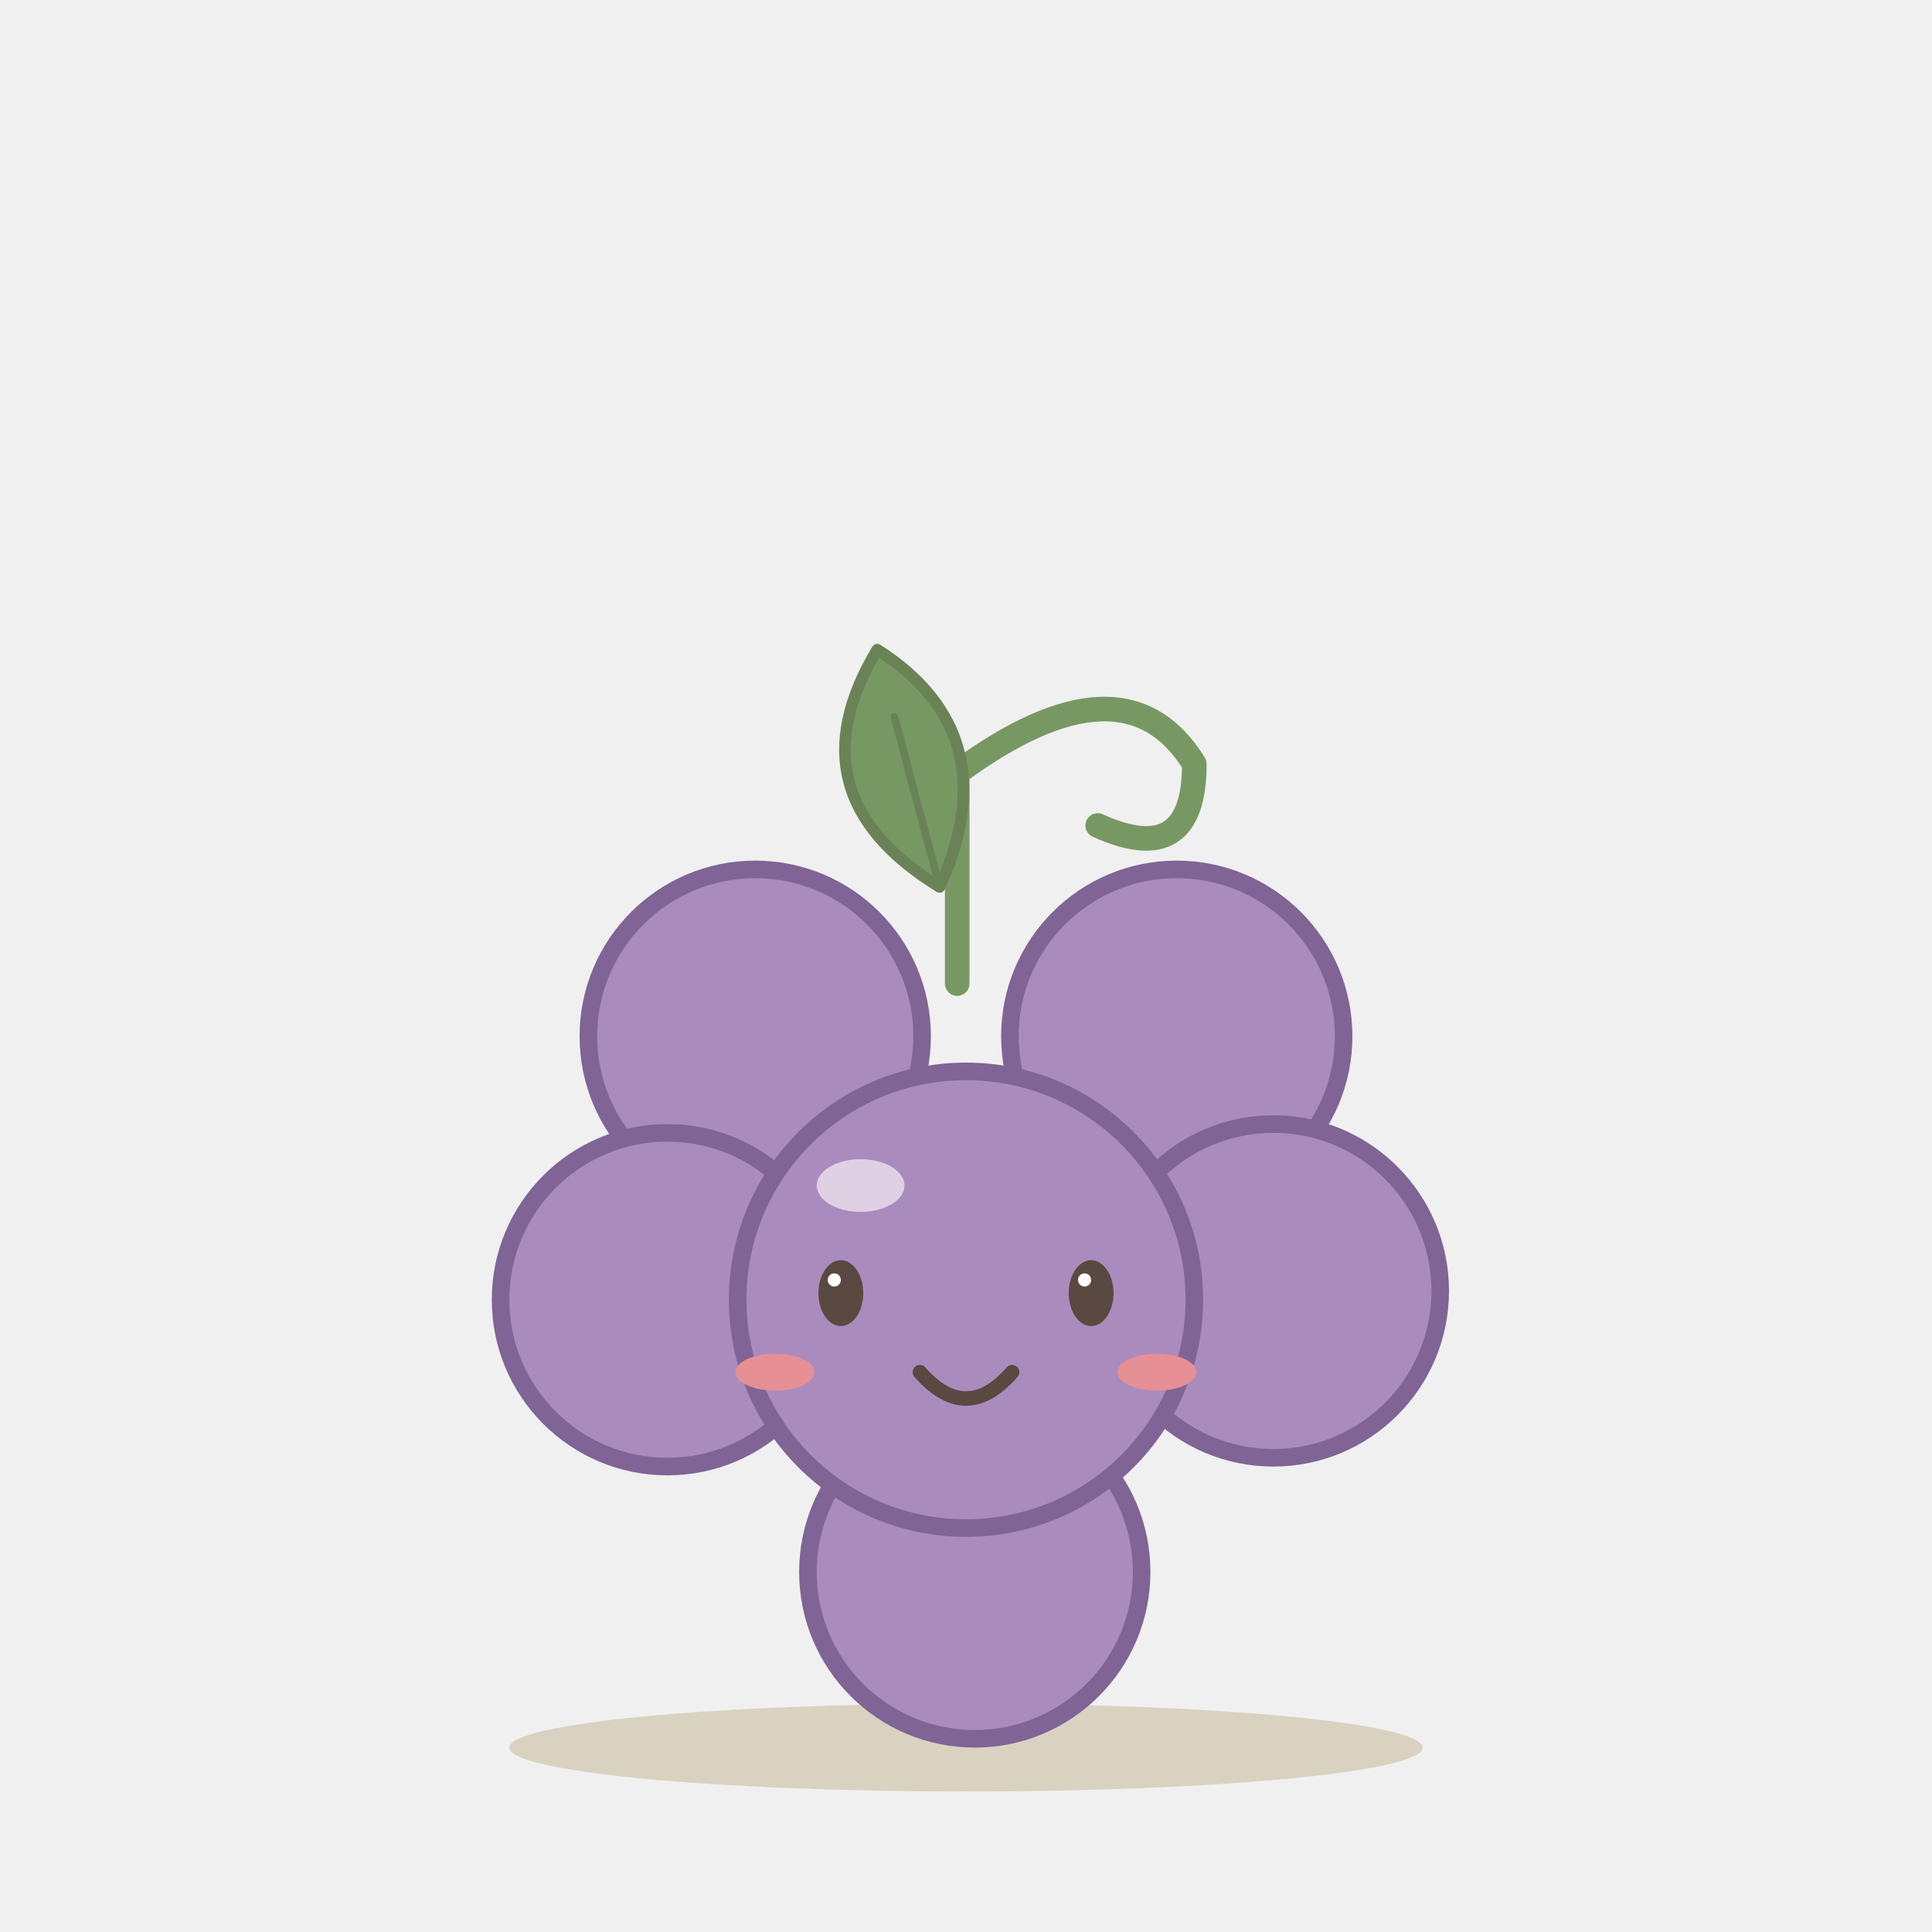
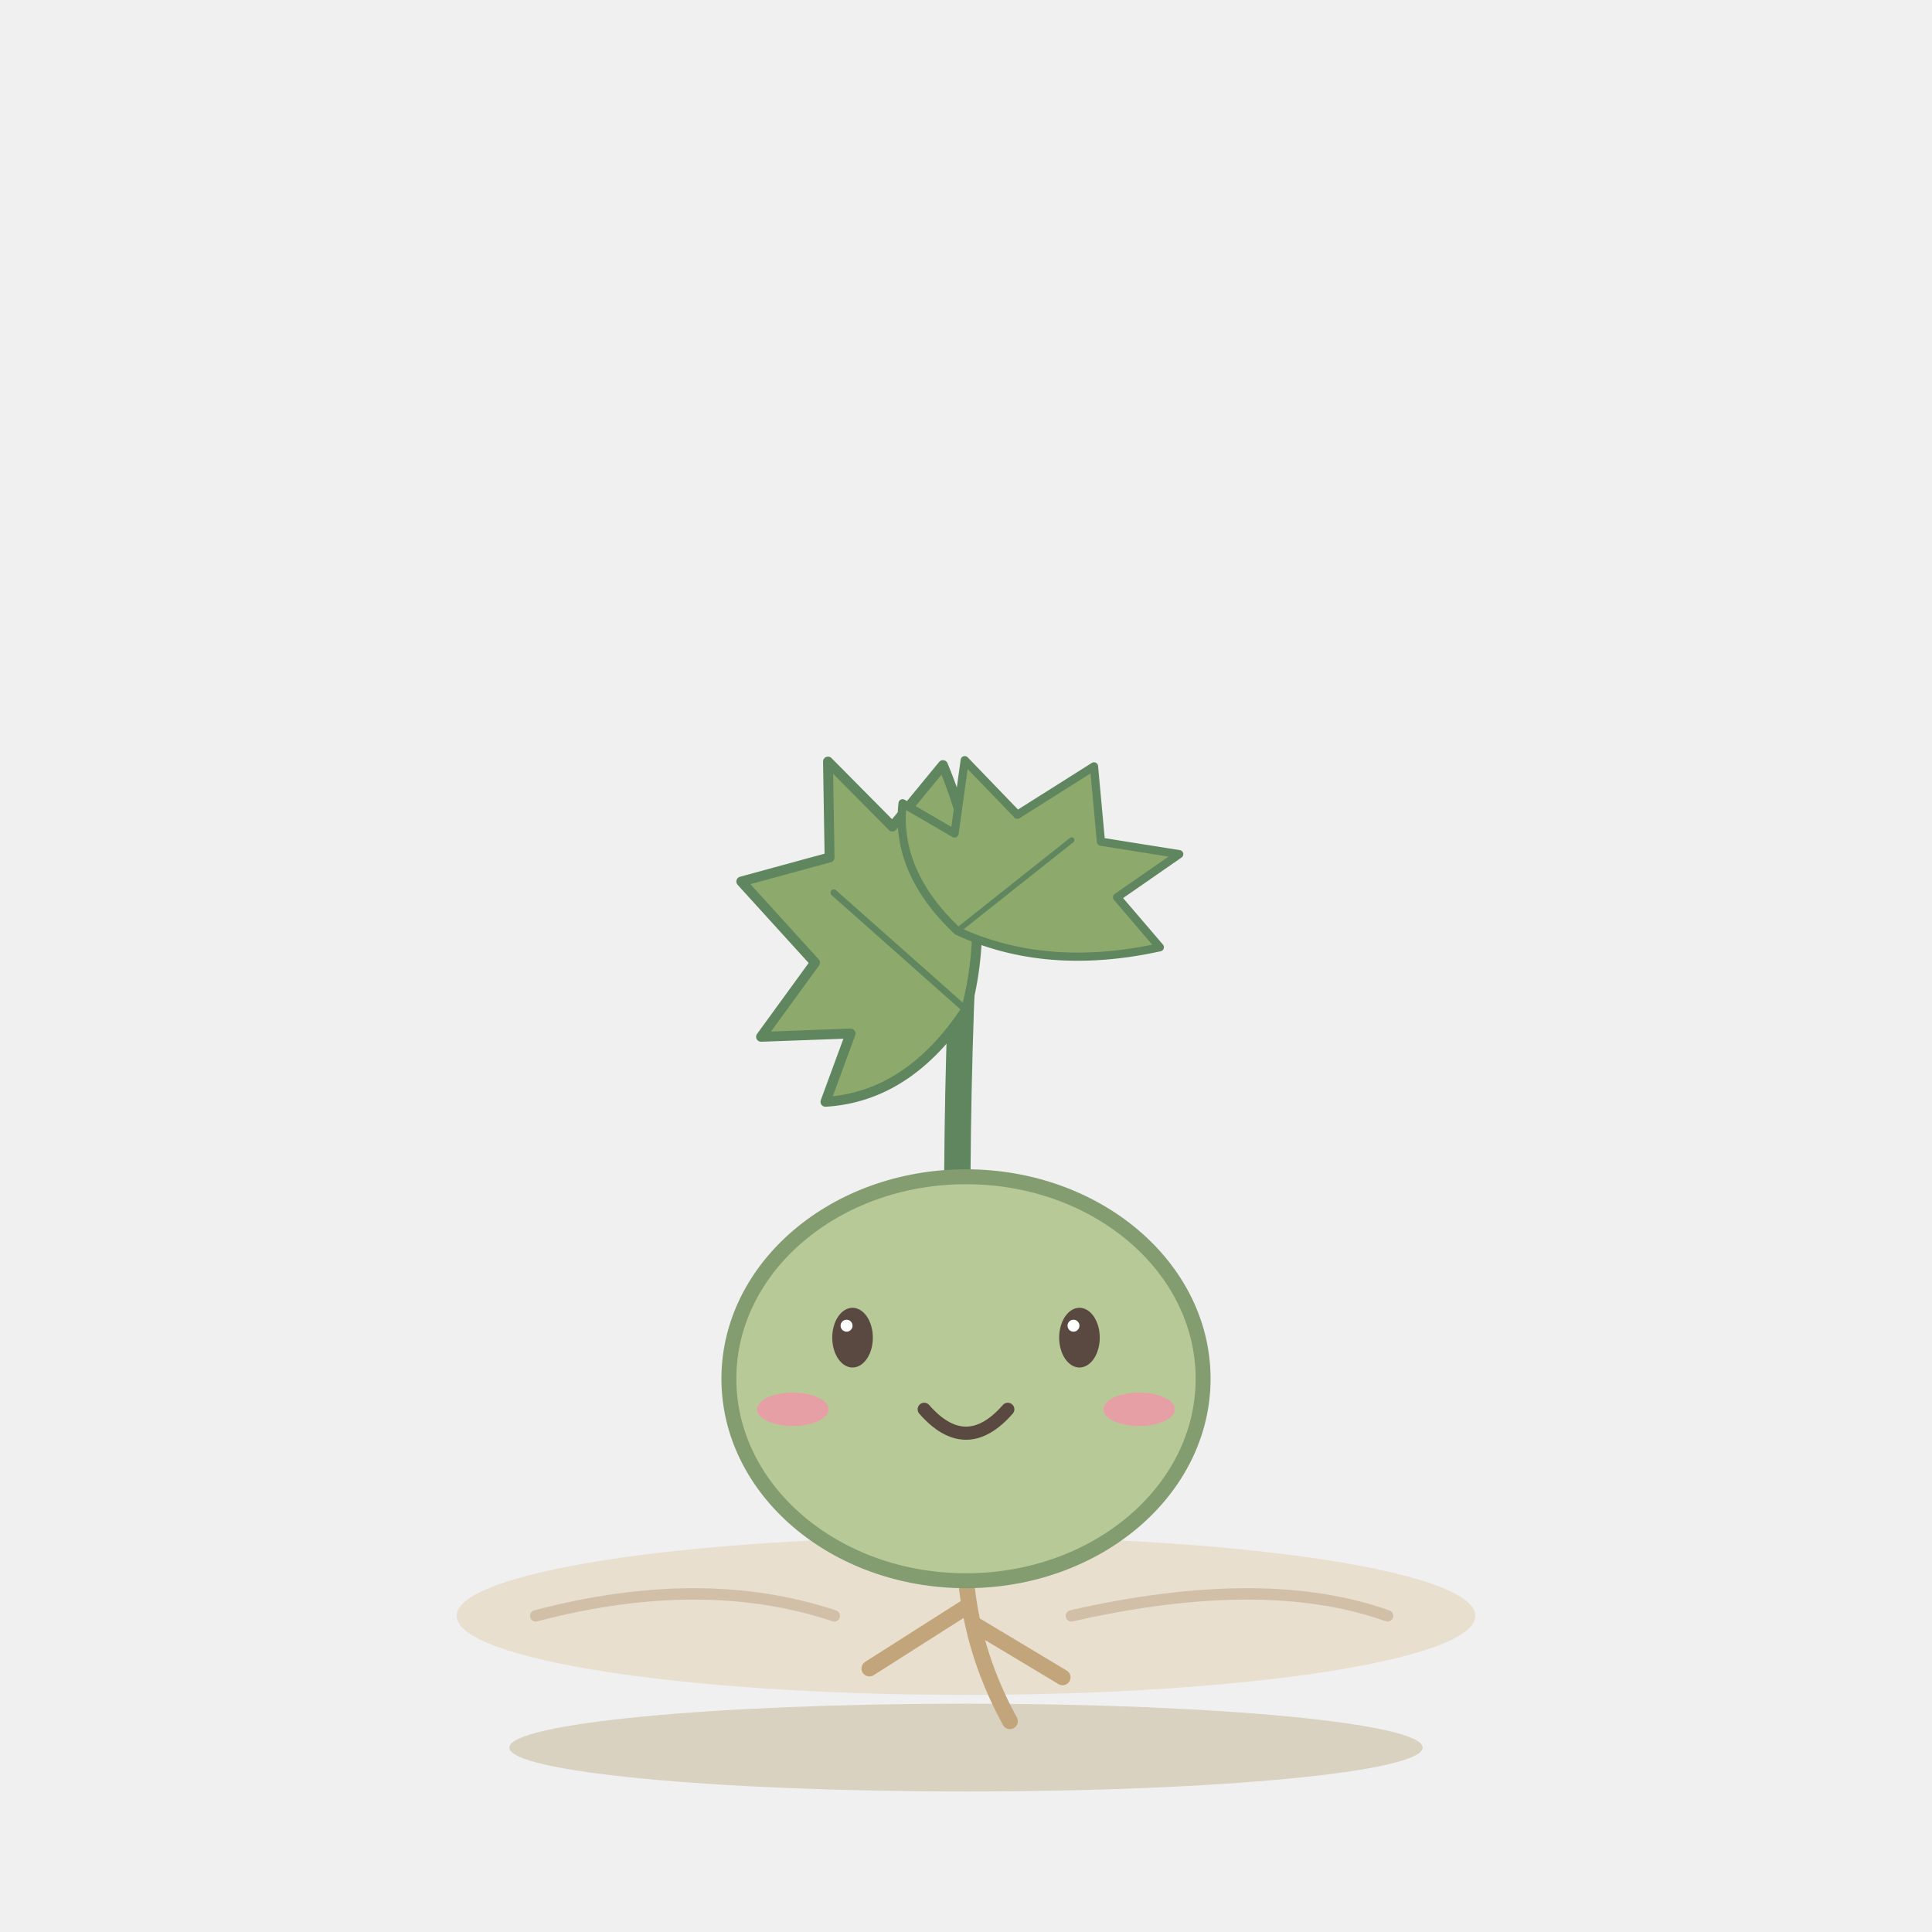
<svg xmlns="http://www.w3.org/2000/svg" width="220" height="220" viewBox="0 0 220 220" role="img" data-character="grape" data-stage="3">
+   <style>.sproutEyes{transform-box:fill-box;transform-origin:center;animation:sproutBlink 5.2s infinite}@keyframes sproutBlink{0%,42%,46%,100%{transform:scaleY(1)}44%{transform:scaleY(.08)}}@media(prefers-reduced-motion:reduce){.sproutEyes{animation:none}}</style>
  <ellipse cx="110" cy="199" rx="52" ry="5" fill="#d9d2c1" stroke="none" stroke-width="2" />
-   <path d="M109 112V88q19-14 27-1q0 12-11 7" fill="none" stroke="#789863" stroke-width="2.8" stroke-linecap="round" stroke-linejoin="round" />
-   <g transform="translate(107 101) rotate(-48) scale(0.73)">
-     <path d="M0 0Q-5-27 21-32Q25-8 0 0Z" fill="#789863" stroke="#698357" stroke-width="1.8" stroke-linecap="round" stroke-linejoin="round" />
-     <path d="M0 0 15-23" fill="none" stroke="#698357" stroke-width="1.2" stroke-linecap="round" stroke-linejoin="round" />
+   <ellipse cx="110" cy="184" rx="58" ry="9" fill="#e8dfcf" stroke="none" stroke-width="2" />
+   <path d="M61 184q19-5 34 0m27 0q22-5 36 0" fill="none" stroke="#d1c0a7" stroke-width="1.3" stroke-linecap="round" stroke-linejoin="round" />
+   <g data-part="roots">
+     <path d="M110 173q-1 12 5 23m-5-13-11 7m12-5 10 6" fill="none" stroke="#c3a57b" stroke-width="1.8" stroke-linecap="round" stroke-linejoin="round" />
  </g>
-   <ellipse cx="86" cy="118" rx="19" ry="19" fill="#aa8bbd" stroke="#7f6495" stroke-width="2" />
-   <ellipse cx="134" cy="118" rx="19" ry="19" fill="#aa8bbd" stroke="#7f6495" stroke-width="2" />
-   <ellipse cx="76" cy="148" rx="19" ry="19" fill="#aa8bbd" stroke="#7f6495" stroke-width="2" />
-   <ellipse cx="145" cy="147" rx="19" ry="19" fill="#aa8bbd" stroke="#7f6495" stroke-width="2" />
-   <ellipse cx="111" cy="179" rx="19" ry="19" fill="#aa8bbd" stroke="#7f6495" stroke-width="2" />
-   <ellipse cx="110" cy="148" rx="26" ry="26" fill="#aa8bbd" stroke="#7f6495" stroke-width="2" />
-   <ellipse cx="98" cy="135" rx="5" ry="3" fill="#e0d0e4" stroke="none" stroke-width="2" />
-   <g transform="translate(110 148) scale(0.75)">
-     <ellipse cx="-19" cy="-1" rx="3.4" ry="5" fill="#594940" stroke="none" stroke-width="2" />
-     <ellipse cx="19" cy="-1" rx="3.4" ry="5" fill="#594940" stroke="none" stroke-width="2" />
-     <ellipse cx="-20" cy="-3" rx="1" ry="1" fill="#fff" stroke="none" stroke-width="2" />
-     <ellipse cx="18" cy="-3" rx="1" ry="1" fill="#fff" stroke="none" stroke-width="2" />
+   <path d="M110 177Q108 137 110 102" fill="none" stroke="#5f865e" stroke-width="3" stroke-linecap="round" stroke-linejoin="round" />
+   <g transform="translate(110 115) rotate(-75) scale(0.75)">
+     <path d="M0 0Q-15-5-19-17L-8-16-12-29 1-24 10-38 17-26 31-30 24-18 35-13Q18 0 0 0Z" fill="#8da96c" stroke="#5f865e" stroke-width="1.5" stroke-linecap="round" stroke-linejoin="round" />
+     <path d="M0 0 12-24" fill="none" stroke="#5f865e" stroke-width="1" stroke-linecap="round" stroke-linejoin="round" />
+   </g>
+   <g transform="translate(109 106) rotate(25) scale(0.62)">
+     <path d="M0 0Q-15-5-19-17L-8-16-12-29 1-24 10-38 17-26 31-30 24-18 35-13Q18 0 0 0Z" fill="#8da96c" stroke="#5f865e" stroke-width="1.5" stroke-linecap="round" stroke-linejoin="round" />
+     <path d="M0 0 12-24" fill="none" stroke="#5f865e" stroke-width="1" stroke-linecap="round" stroke-linejoin="round" />
+   </g>
+   <ellipse cx="110" cy="157" rx="27" ry="23" fill="#b8c998" stroke="#839d70" stroke-width="1.7" />
+   <g transform="translate(110 153) scale(0.68)">
+     <g class="sproutEyes">
+       <ellipse cx="-19" cy="-1" rx="3.4" ry="5" fill="#594940" stroke="none" stroke-width="2" />
+       <ellipse cx="19" cy="-1" rx="3.4" ry="5" fill="#594940" stroke="none" stroke-width="2" />
+       <ellipse cx="-20" cy="-3" rx="1" ry="1" fill="#fff" stroke="none" stroke-width="2" />
+       <ellipse cx="18" cy="-3" rx="1" ry="1" fill="#fff" stroke="none" stroke-width="2" />
+     </g>
    <path d="M-7 11q7 8 14 0" fill="none" stroke="#594940" stroke-width="2.2" stroke-linecap="round" stroke-linejoin="round" />
-     <ellipse cx="-29" cy="11" rx="6" ry="2.8" fill="#e68f95" stroke="none" stroke-width="2" />
-     <ellipse cx="29" cy="11" rx="6" ry="2.8" fill="#e68f95" stroke="none" stroke-width="2" />
+     <ellipse cx="-29" cy="11" rx="6" ry="2.8" fill="#e6a0a5" stroke="none" stroke-width="2" />
+     <ellipse cx="29" cy="11" rx="6" ry="2.8" fill="#e6a0a5" stroke="none" stroke-width="2" />
  </g>
</svg>
